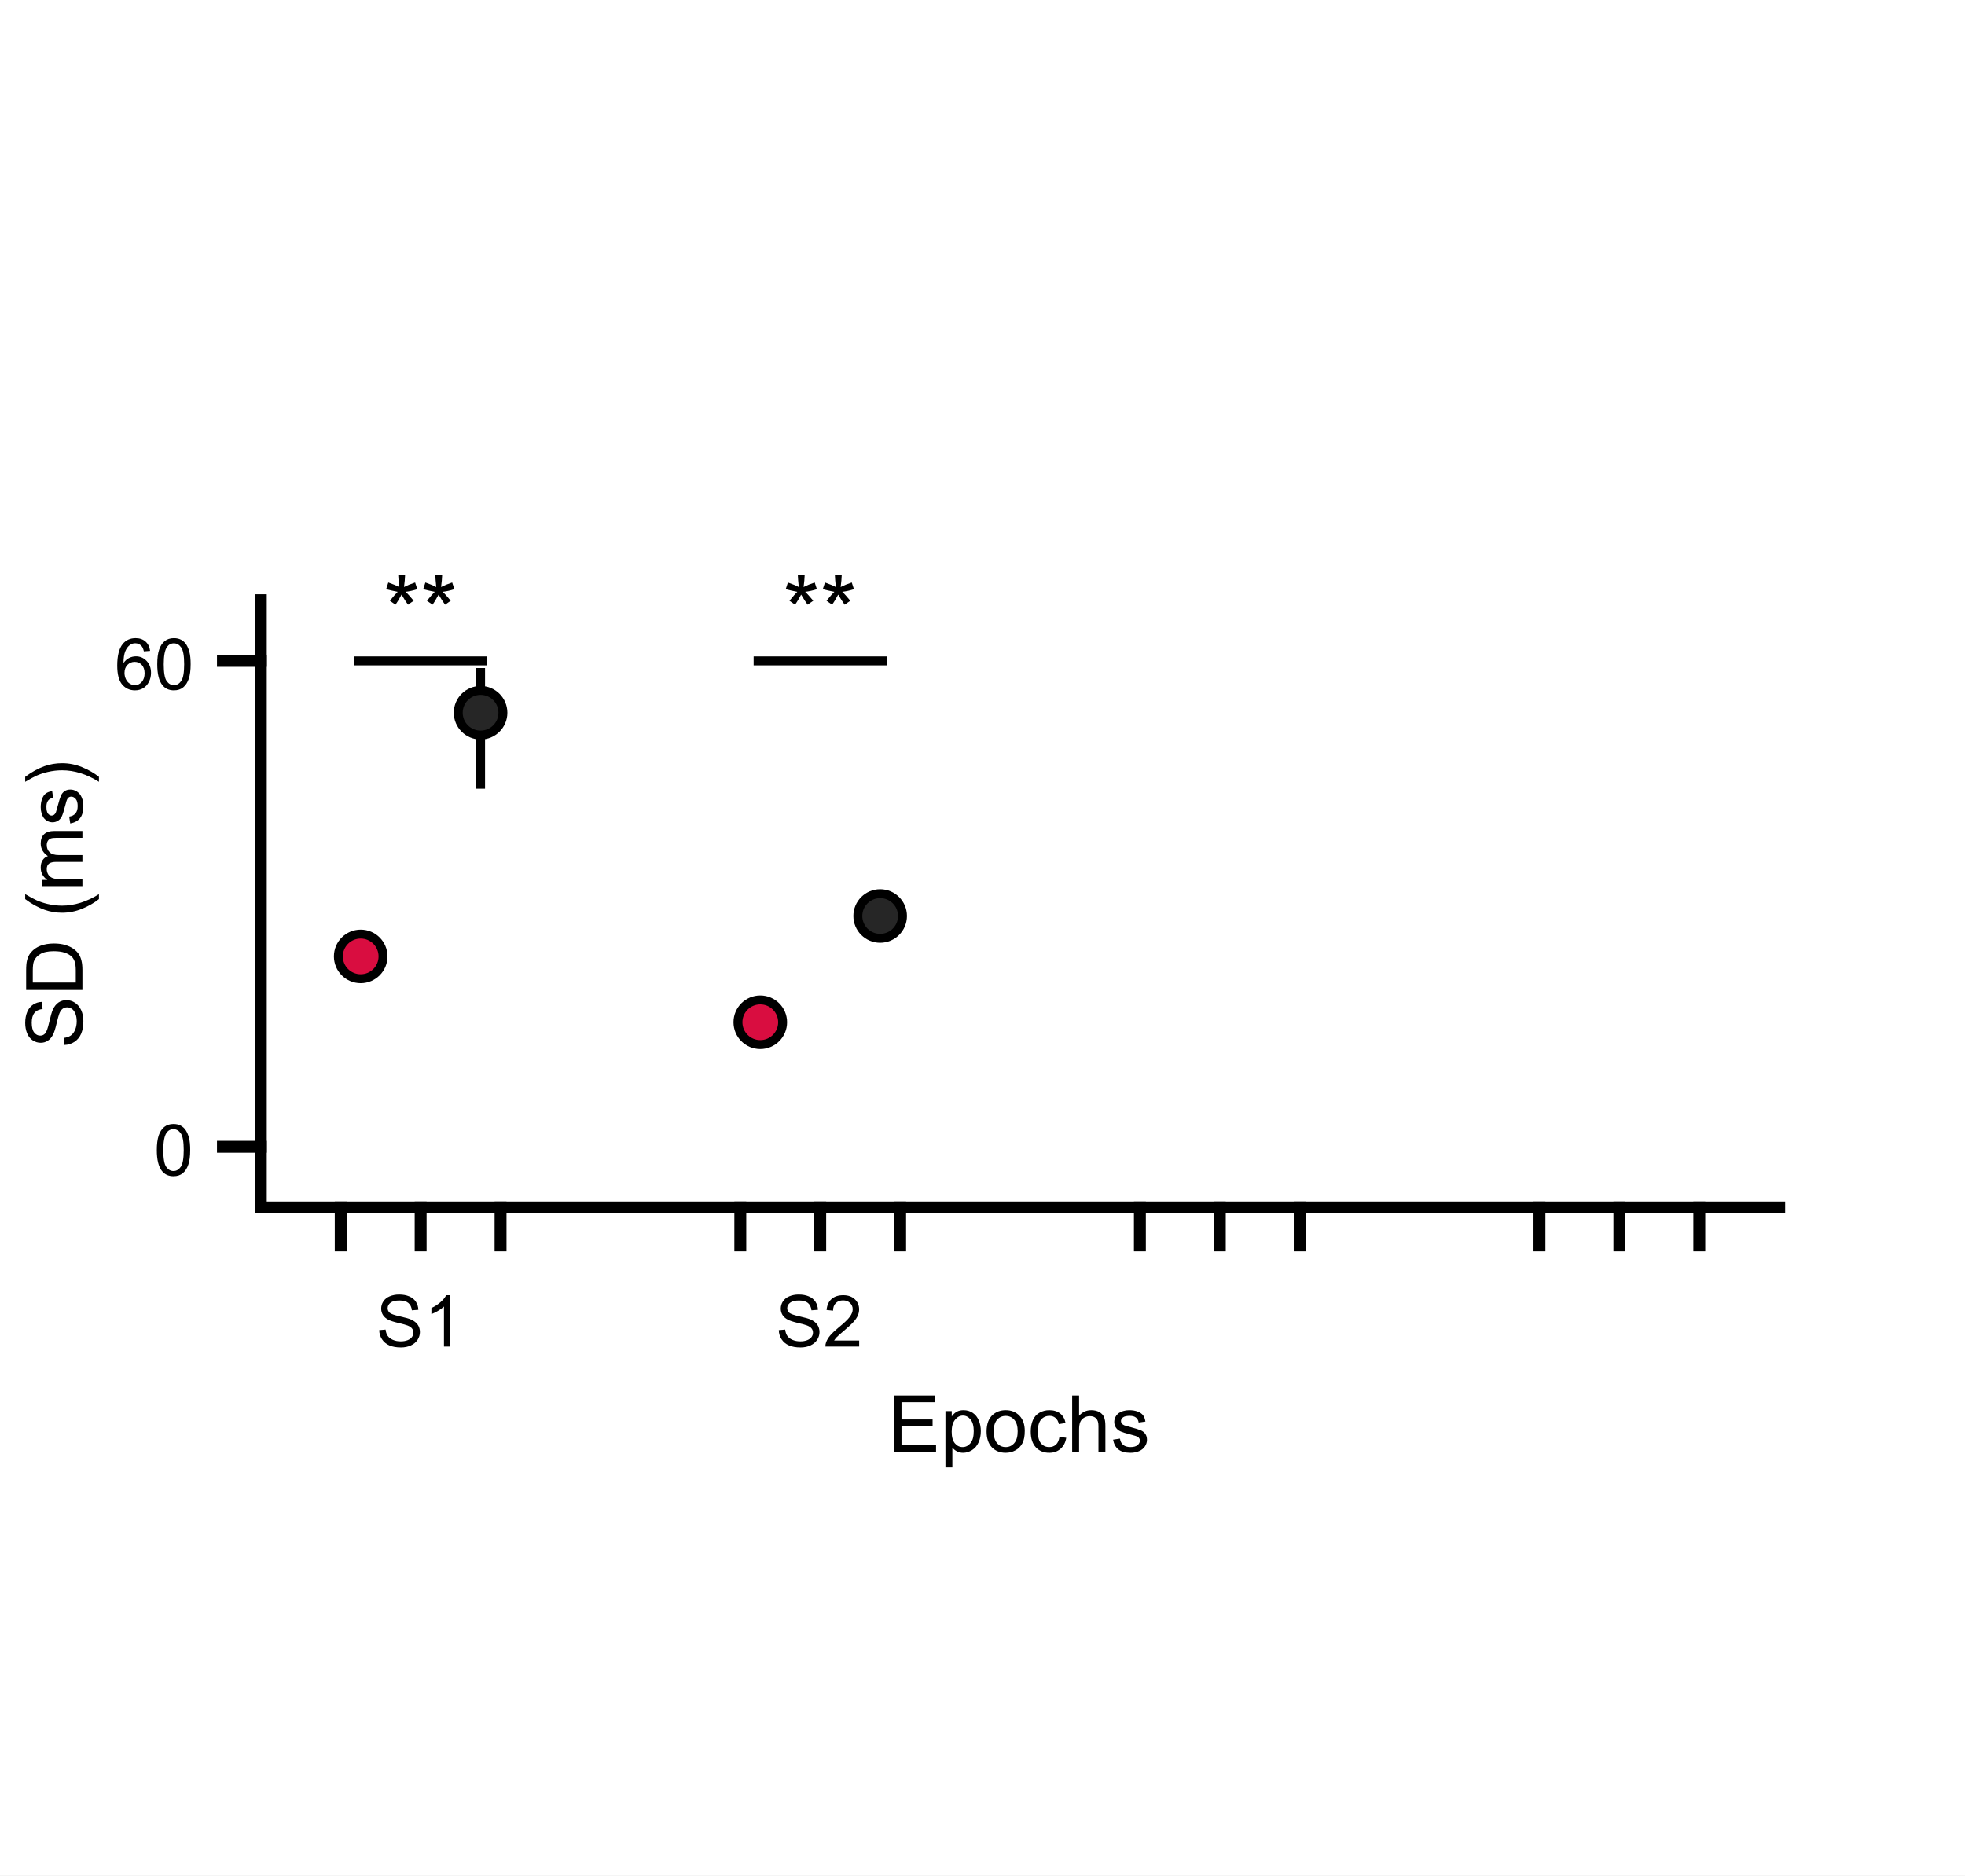
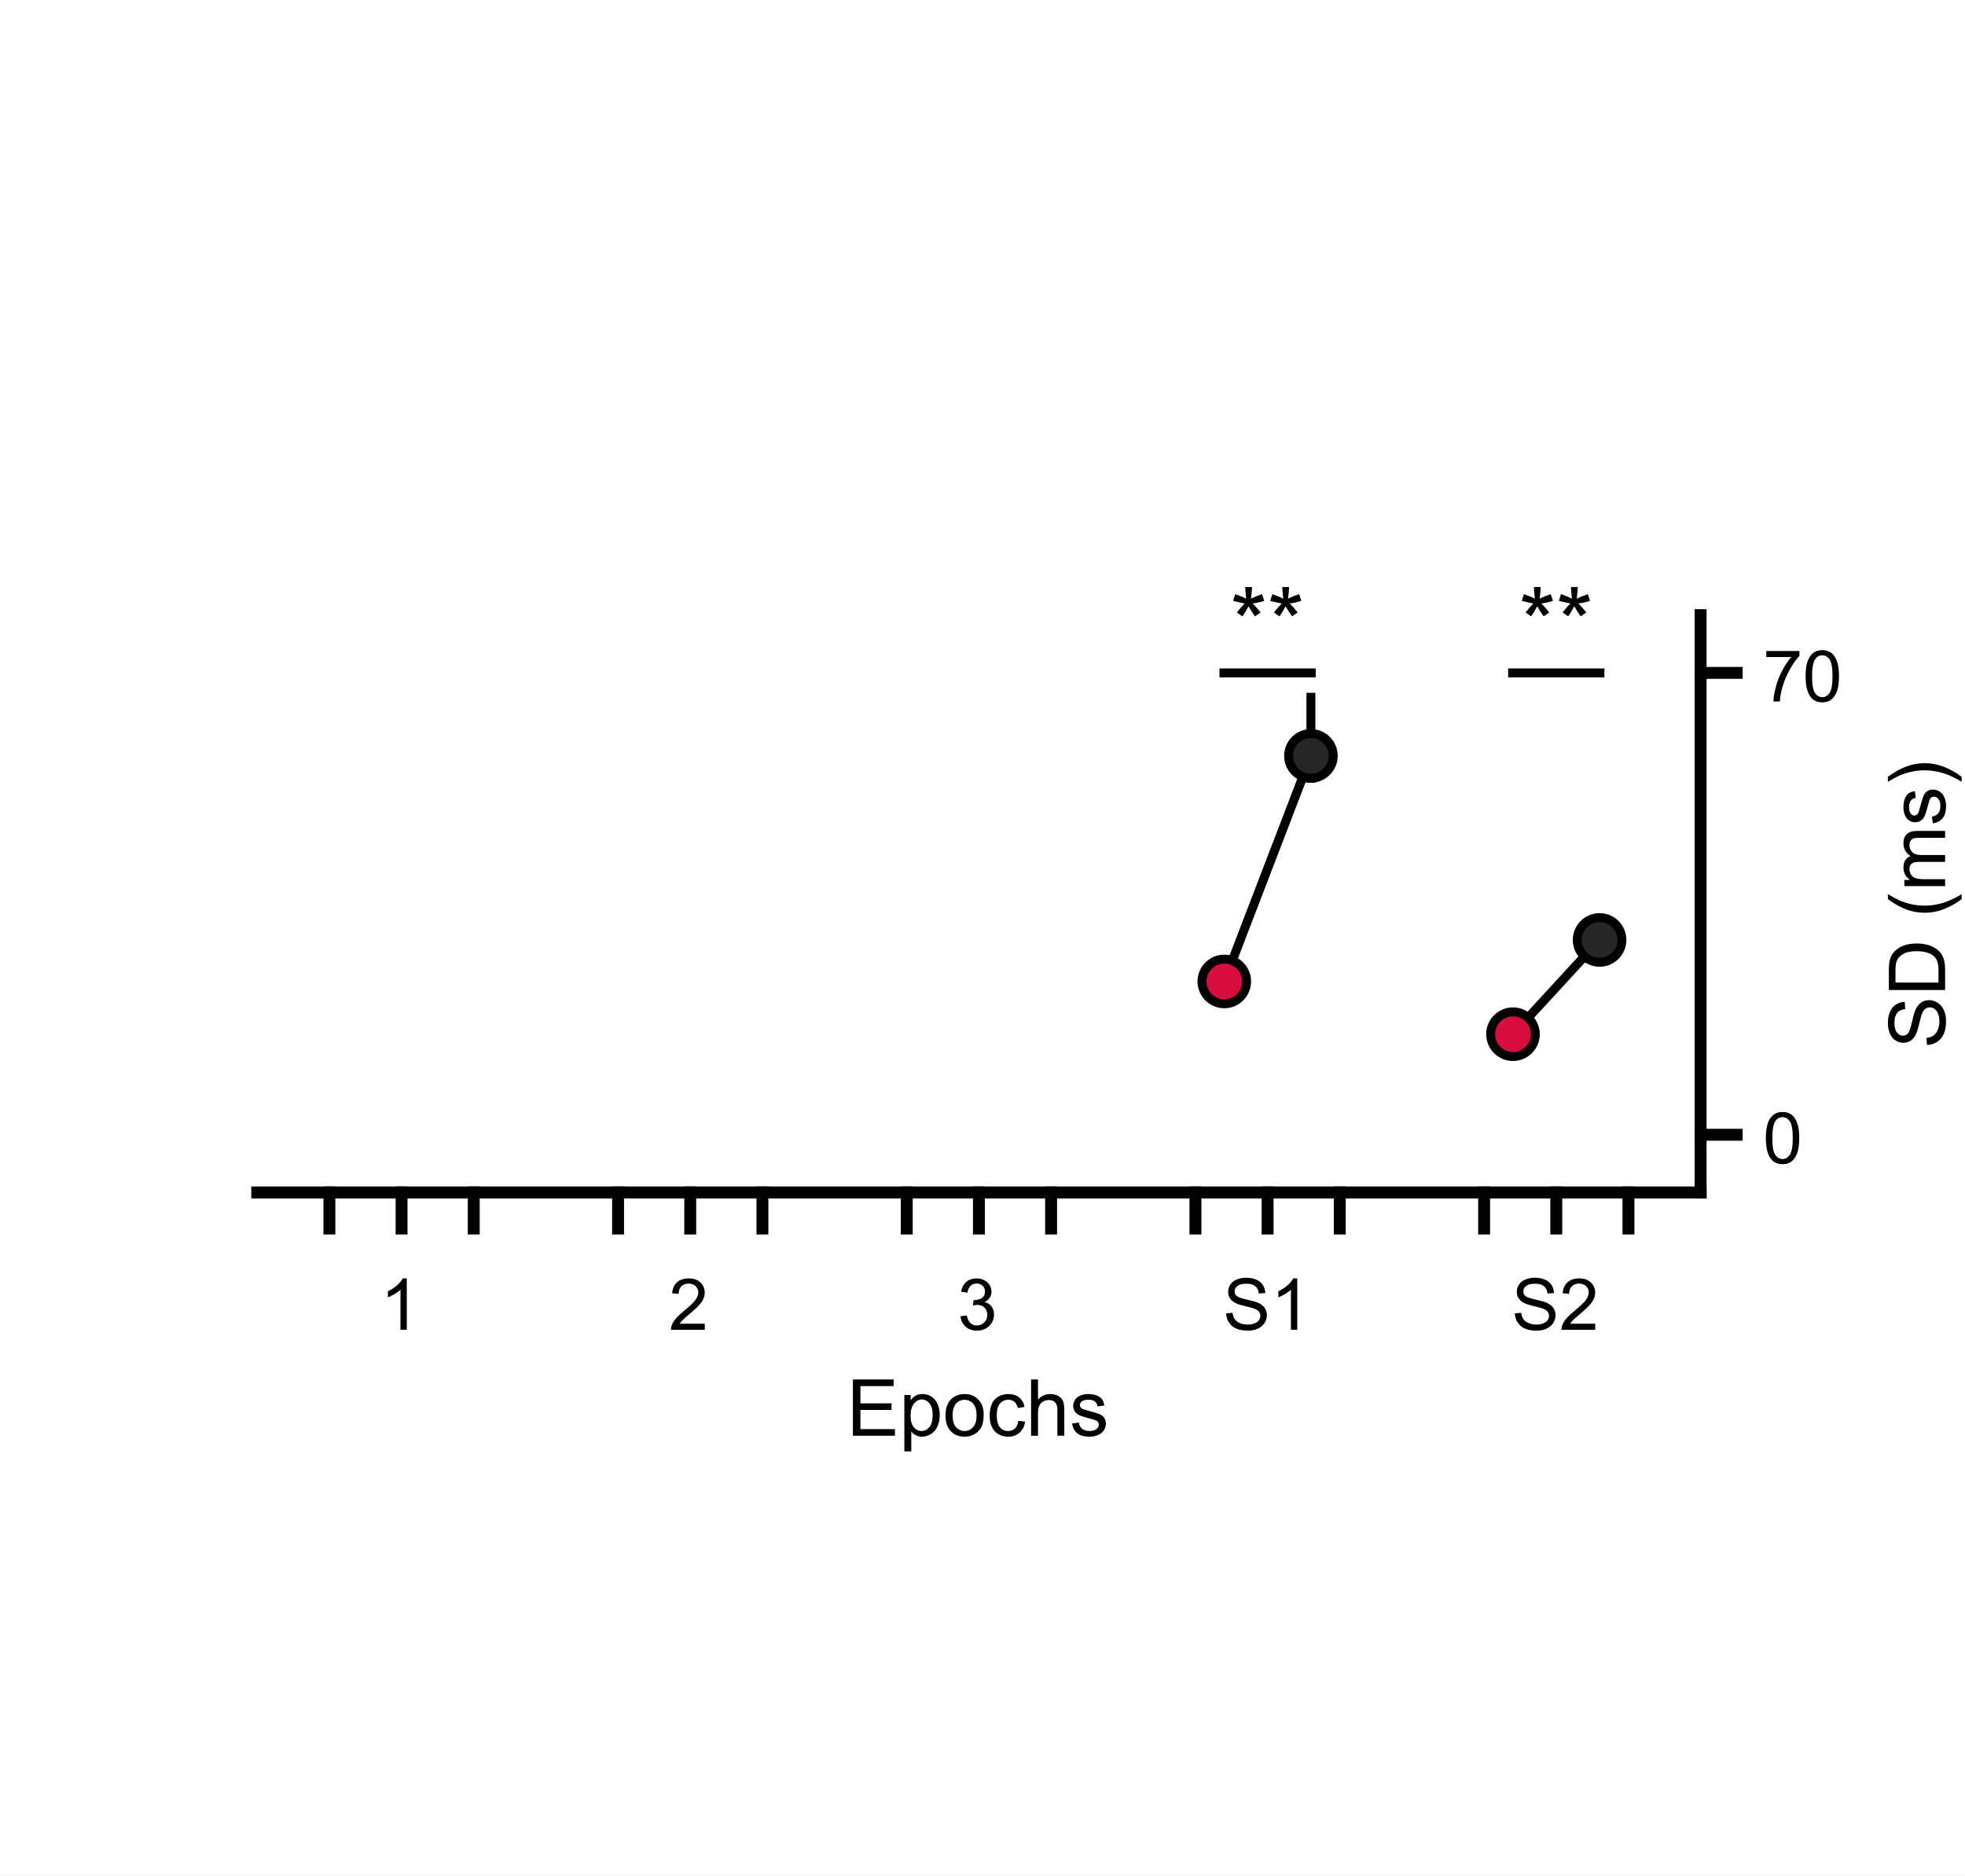
<svg xmlns="http://www.w3.org/2000/svg" style="fill-opacity:1; color-rendering:auto; color-interpolation:auto; text-rendering:auto; stroke:black; stroke-linecap:square; stroke-miterlimit:10; shape-rendering:auto; stroke-opacity:1; fill:black; stroke-dasharray:none; font-weight:normal; stroke-width:1; font-family:'Dialog'; font-style:normal; stroke-linejoin:miter; font-size:12px; stroke-dashoffset:0; image-rendering:auto;" width="550" height="525">
  <defs id="genericDefs" />
  <g>
    <defs id="defs1">
      <clipPath clipPathUnits="userSpaceOnUse" id="clipPath1">
        <path d="M0 0 L550 0 L550 525 L0 525 L0 0 Z" />
      </clipPath>
    </defs>
    <g style="fill:white; stroke:white;">
      <rect x="0" y="0" width="550" style="clip-path:url(#clipPath1); stroke:none;" height="525" />
    </g>
    <g style="fill:white; text-rendering:optimizeSpeed; color-rendering:optimizeSpeed; image-rendering:optimizeSpeed; shape-rendering:crispEdges; stroke:white; color-interpolation:sRGB;">
      <rect x="0" width="550" height="525" y="0" style="stroke:none;" />
    </g>
    <g style="text-rendering:geometricPrecision; stroke-width:3.333; color-interpolation:linearRGB; color-rendering:optimizeQuality; image-rendering:optimizeQuality; stroke-linejoin:round;">
-       <line y2="338" style="fill:none;" x1="73" x2="498" y1="338" />
-       <line y2="348.6" style="fill:none;" x1="95.368" x2="95.368" y1="338" />
-       <line y2="348.6" style="fill:none;" x1="117.737" x2="117.737" y1="338" />
-       <line y2="348.6" style="fill:none;" x1="140.105" x2="140.105" y1="338" />
-       <line y2="348.6" style="fill:none;" x1="207.21" x2="207.21" y1="338" />
-       <line y2="348.6" style="fill:none;" x1="229.579" x2="229.579" y1="338" />
-       <line y2="348.6" style="fill:none;" x1="251.947" x2="251.947" y1="338" />
-       <line y2="348.6" style="fill:none;" x1="319.053" x2="319.053" y1="338" />
-       <line y2="348.6" style="fill:none;" x1="341.421" x2="341.421" y1="338" />
-       <line y2="348.6" style="fill:none;" x1="363.789" x2="363.789" y1="338" />
-       <line y2="348.6" style="fill:none;" x1="430.895" x2="430.895" y1="338" />
-       <line y2="348.6" style="fill:none;" x1="453.263" x2="453.263" y1="338" />
-       <line y2="348.6" style="fill:none;" x1="475.632" x2="475.632" y1="338" />
+       <line y2="333.8" style="fill:none;" x1="72" x2="476" y1="333.8" />
+       <line y2="343.9" style="fill:none;" x1="92.2" x2="92.2" y1="333.8" />
+       <line y2="343.9" style="fill:none;" x1="112.4" x2="112.4" y1="333.8" />
+       <line y2="343.9" style="fill:none;" x1="132.6" x2="132.6" y1="333.8" />
+       <line y2="343.9" style="fill:none;" x1="173" x2="173" y1="333.8" />
+       <line y2="343.9" style="fill:none;" x1="193.2" x2="193.2" y1="333.8" />
+       <line y2="343.9" style="fill:none;" x1="213.4" x2="213.4" y1="333.8" />
+       <line y2="343.9" style="fill:none;" x1="253.8" x2="253.8" y1="333.8" />
+       <line y2="343.9" style="fill:none;" x1="274" x2="274" y1="333.8" />
+       <line y2="343.9" style="fill:none;" x1="294.2" x2="294.2" y1="333.8" />
+       <line y2="343.9" style="fill:none;" x1="334.6" x2="334.6" y1="333.8" />
+       <line y2="343.9" style="fill:none;" x1="354.8" x2="354.8" y1="333.8" />
+       <line y2="343.9" style="fill:none;" x1="375" x2="375" y1="333.8" />
+       <line y2="343.9" style="fill:none;" x1="415.4" x2="415.4" y1="333.8" />
+       <line y2="343.9" style="fill:none;" x1="435.6" x2="435.6" y1="333.8" />
+       <line y2="343.9" style="fill:none;" x1="455.8" x2="455.8" y1="333.8" />
    </g>
-     <g transform="translate(117.7368,355.9333)" style="font-size:20px; text-rendering:geometricPrecision; color-rendering:optimizeQuality; image-rendering:optimizeQuality; font-family:'SansSerif'; color-interpolation:linearRGB;">
+     <g transform="translate(112.4,351.2333)" style="font-size:20px; text-rendering:geometricPrecision; color-rendering:optimizeQuality; image-rendering:optimizeQuality; font-family:'SansSerif'; color-interpolation:linearRGB;">
+       <path style="stroke:none;" d="M1.453 21 L-0.312 21 L-0.312 9.797 Q-0.938 10.406 -1.969 11.008 Q-3 11.609 -3.828 11.922 L-3.828 10.219 Q-2.344 9.531 -1.242 8.539 Q-0.141 7.547 0.312 6.625 L1.453 6.625 L1.453 21 Z" />
+     </g>
+     <g transform="translate(193.2,351.2333)" style="font-size:20px; text-rendering:geometricPrecision; color-rendering:optimizeQuality; image-rendering:optimizeQuality; font-family:'SansSerif'; color-interpolation:linearRGB;">
+       <path style="stroke:none;" d="M4.062 19.312 L4.062 21 L-5.391 21 Q-5.406 20.359 -5.188 19.781 Q-4.828 18.812 -4.031 17.875 Q-3.234 16.938 -1.734 15.703 Q0.609 13.797 1.43 12.68 Q2.25 11.562 2.25 10.562 Q2.25 9.516 1.5 8.797 Q0.75 8.078 -0.453 8.078 Q-1.719 8.078 -2.484 8.844 Q-3.25 9.609 -3.25 10.953 L-5.062 10.766 Q-4.875 8.75 -3.664 7.688 Q-2.453 6.625 -0.406 6.625 Q1.641 6.625 2.844 7.766 Q4.047 8.906 4.047 10.594 Q4.047 11.453 3.695 12.289 Q3.344 13.125 2.531 14.039 Q1.719 14.953 -0.172 16.562 Q-1.766 17.891 -2.211 18.359 Q-2.656 18.828 -2.953 19.312 L4.062 19.312 Z" />
+     </g>
+     <g transform="translate(274,351.2333)" style="font-size:20px; text-rendering:geometricPrecision; color-rendering:optimizeQuality; image-rendering:optimizeQuality; font-family:'SansSerif'; color-interpolation:linearRGB;">
+       <path style="stroke:none;" d="M-5.156 17.219 L-3.406 16.984 Q-3.094 18.484 -2.367 19.141 Q-1.641 19.797 -0.594 19.797 Q0.641 19.797 1.492 18.938 Q2.344 18.078 2.344 16.812 Q2.344 15.594 1.555 14.812 Q0.766 14.031 -0.453 14.031 Q-0.953 14.031 -1.688 14.219 L-1.5 12.672 Q-1.328 12.703 -1.219 12.703 Q-0.094 12.703 0.805 12.117 Q1.703 11.531 1.703 10.312 Q1.703 9.344 1.047 8.703 Q0.391 8.062 -0.641 8.062 Q-1.656 8.062 -2.344 8.711 Q-3.031 9.359 -3.219 10.641 L-4.984 10.328 Q-4.656 8.562 -3.516 7.594 Q-2.375 6.625 -0.672 6.625 Q0.5 6.625 1.484 7.125 Q2.469 7.625 2.992 8.5 Q3.516 9.375 3.516 10.344 Q3.516 11.266 3.016 12.031 Q2.516 12.797 1.547 13.25 Q2.812 13.531 3.516 14.461 Q4.219 15.391 4.219 16.766 Q4.219 18.641 2.852 19.945 Q1.484 21.25 -0.609 21.25 Q-2.5 21.25 -3.742 20.125 Q-4.984 19 -5.156 17.219 Z" />
+     </g>
+     <g transform="translate(354.8,351.2333)" style="font-size:20px; text-rendering:geometricPrecision; color-rendering:optimizeQuality; image-rendering:optimizeQuality; font-family:'SansSerif'; color-interpolation:linearRGB;">
      <path style="stroke:none;" d="M-11.594 16.406 L-9.812 16.25 Q-9.688 17.312 -9.227 18 Q-8.766 18.688 -7.789 19.117 Q-6.812 19.547 -5.578 19.547 Q-4.5 19.547 -3.672 19.227 Q-2.844 18.906 -2.438 18.344 Q-2.031 17.781 -2.031 17.109 Q-2.031 16.438 -2.422 15.938 Q-2.812 15.438 -3.703 15.094 Q-4.281 14.859 -6.258 14.391 Q-8.234 13.922 -9.016 13.5 Q-10.047 12.969 -10.547 12.172 Q-11.047 11.375 -11.047 10.391 Q-11.047 9.297 -10.438 8.359 Q-9.828 7.422 -8.641 6.93 Q-7.453 6.438 -6.016 6.438 Q-4.422 6.438 -3.203 6.953 Q-1.984 7.469 -1.336 8.461 Q-0.688 9.453 -0.641 10.719 L-2.453 10.859 Q-2.594 9.5 -3.438 8.805 Q-4.281 8.109 -5.938 8.109 Q-7.656 8.109 -8.445 8.742 Q-9.234 9.375 -9.234 10.25 Q-9.234 11.031 -8.672 11.531 Q-8.125 12.031 -5.812 12.547 Q-3.5 13.062 -2.641 13.453 Q-1.391 14.031 -0.797 14.914 Q-0.203 15.797 -0.203 16.953 Q-0.203 18.094 -0.859 19.109 Q-1.516 20.125 -2.742 20.688 Q-3.969 21.25 -5.5 21.25 Q-7.438 21.25 -8.75 20.68 Q-10.062 20.109 -10.812 18.969 Q-11.562 17.828 -11.594 16.406 ZM8.293 21 L6.527 21 L6.527 9.797 Q5.902 10.406 4.871 11.008 Q3.84 11.609 3.012 11.922 L3.012 10.219 Q4.496 9.531 5.598 8.539 Q6.699 7.547 7.152 6.625 L8.293 6.625 L8.293 21 Z" />
    </g>
-     <g transform="translate(229.5789,355.9333)" style="font-size:20px; text-rendering:geometricPrecision; color-rendering:optimizeQuality; image-rendering:optimizeQuality; font-family:'SansSerif'; color-interpolation:linearRGB;">
+     <g transform="translate(435.6,351.2333)" style="font-size:20px; text-rendering:geometricPrecision; color-rendering:optimizeQuality; image-rendering:optimizeQuality; font-family:'SansSerif'; color-interpolation:linearRGB;">
      <path style="stroke:none;" d="M-11.594 16.406 L-9.812 16.25 Q-9.688 17.312 -9.227 18 Q-8.766 18.688 -7.789 19.117 Q-6.812 19.547 -5.578 19.547 Q-4.5 19.547 -3.672 19.227 Q-2.844 18.906 -2.438 18.344 Q-2.031 17.781 -2.031 17.109 Q-2.031 16.438 -2.422 15.938 Q-2.812 15.438 -3.703 15.094 Q-4.281 14.859 -6.258 14.391 Q-8.234 13.922 -9.016 13.5 Q-10.047 12.969 -10.547 12.172 Q-11.047 11.375 -11.047 10.391 Q-11.047 9.297 -10.438 8.359 Q-9.828 7.422 -8.641 6.93 Q-7.453 6.438 -6.016 6.438 Q-4.422 6.438 -3.203 6.953 Q-1.984 7.469 -1.336 8.461 Q-0.688 9.453 -0.641 10.719 L-2.453 10.859 Q-2.594 9.5 -3.438 8.805 Q-4.281 8.109 -5.938 8.109 Q-7.656 8.109 -8.445 8.742 Q-9.234 9.375 -9.234 10.25 Q-9.234 11.031 -8.672 11.531 Q-8.125 12.031 -5.812 12.547 Q-3.5 13.062 -2.641 13.453 Q-1.391 14.031 -0.797 14.914 Q-0.203 15.797 -0.203 16.953 Q-0.203 18.094 -0.859 19.109 Q-1.516 20.125 -2.742 20.688 Q-3.969 21.25 -5.5 21.25 Q-7.438 21.25 -8.75 20.68 Q-10.062 20.109 -10.812 18.969 Q-11.562 17.828 -11.594 16.406 ZM10.902 19.312 L10.902 21 L1.449 21 Q1.434 20.359 1.652 19.781 Q2.012 18.812 2.809 17.875 Q3.606 16.938 5.106 15.703 Q7.449 13.797 8.27 12.68 Q9.09 11.562 9.09 10.562 Q9.09 9.516 8.34 8.797 Q7.59 8.078 6.387 8.078 Q5.121 8.078 4.356 8.844 Q3.59 9.609 3.59 10.953 L1.777 10.766 Q1.965 8.75 3.176 7.688 Q4.387 6.625 6.434 6.625 Q8.48 6.625 9.684 7.766 Q10.887 8.906 10.887 10.594 Q10.887 11.453 10.535 12.289 Q10.184 13.125 9.371 14.039 Q8.559 14.953 6.668 16.562 Q5.074 17.891 4.629 18.359 Q4.184 18.828 3.887 19.312 L10.902 19.312 Z" />
    </g>
-     <g transform="translate(285.5002,383.4)" style="font-size:22px; text-rendering:geometricPrecision; color-rendering:optimizeQuality; image-rendering:optimizeQuality; font-family:'SansSerif'; color-interpolation:linearRGB;">
+     <g transform="translate(274.0002,378.9)" style="font-size:22px; text-rendering:geometricPrecision; color-rendering:optimizeQuality; image-rendering:optimizeQuality; font-family:'SansSerif'; color-interpolation:linearRGB;">
      <path style="stroke:none;" d="M-35.266 23 L-35.266 7.25 L-23.875 7.25 L-23.875 9.109 L-33.172 9.109 L-33.172 13.938 L-24.469 13.938 L-24.469 15.781 L-33.172 15.781 L-33.172 21.141 L-23.5 21.141 L-23.5 23 L-35.266 23 ZM-20.873 27.375 L-20.873 11.594 L-19.107 11.594 L-19.107 13.078 Q-18.498 12.203 -17.709 11.766 Q-16.92 11.328 -15.81 11.328 Q-14.342 11.328 -13.225 12.086 Q-12.107 12.844 -11.537 14.211 Q-10.967 15.578 -10.967 17.203 Q-10.967 18.953 -11.6 20.359 Q-12.232 21.766 -13.428 22.516 Q-14.623 23.266 -15.951 23.266 Q-16.904 23.266 -17.678 22.852 Q-18.451 22.438 -18.936 21.812 L-18.936 27.375 L-20.873 27.375 ZM-19.123 17.359 Q-19.123 19.562 -18.232 20.617 Q-17.342 21.672 -16.076 21.672 Q-14.779 21.672 -13.865 20.578 Q-12.951 19.484 -12.951 17.203 Q-12.951 15.016 -13.85 13.93 Q-14.748 12.844 -15.982 12.844 Q-17.217 12.844 -18.17 14 Q-19.123 15.156 -19.123 17.359 ZM-9.356 17.297 Q-9.356 14.125 -7.591 12.594 Q-6.122 11.328 -4.013 11.328 Q-1.653 11.328 -0.161 12.875 Q1.331 14.422 1.331 17.141 Q1.331 19.344 0.667 20.602 Q0.003 21.859 -1.255 22.562 Q-2.513 23.266 -4.013 23.266 Q-6.403 23.266 -7.88 21.727 Q-9.356 20.188 -9.356 17.297 ZM-7.372 17.297 Q-7.372 19.484 -6.419 20.578 Q-5.466 21.672 -4.013 21.672 Q-2.575 21.672 -1.614 20.57 Q-0.653 19.469 -0.653 17.234 Q-0.653 15.109 -1.614 14.023 Q-2.575 12.938 -4.013 12.938 Q-5.466 12.938 -6.419 14.023 Q-7.372 15.109 -7.372 17.297 ZM11.035 18.828 L12.941 19.062 Q12.629 21.031 11.348 22.148 Q10.066 23.266 8.191 23.266 Q5.848 23.266 4.426 21.734 Q3.004 20.203 3.004 17.344 Q3.004 15.484 3.613 14.102 Q4.223 12.719 5.481 12.023 Q6.738 11.328 8.207 11.328 Q10.066 11.328 11.246 12.273 Q12.426 13.219 12.754 14.938 L10.879 15.234 Q10.613 14.078 9.926 13.5 Q9.238 12.922 8.285 12.922 Q6.816 12.922 5.902 13.969 Q4.988 15.016 4.988 17.281 Q4.988 19.578 5.871 20.625 Q6.754 21.672 8.176 21.672 Q9.316 21.672 10.074 20.969 Q10.832 20.266 11.035 18.828 ZM14.598 23 L14.598 7.25 L16.535 7.25 L16.535 12.906 Q17.879 11.328 19.941 11.328 Q21.207 11.328 22.145 11.828 Q23.082 12.328 23.488 13.211 Q23.895 14.094 23.895 15.766 L23.895 23 L21.957 23 L21.957 15.766 Q21.957 14.312 21.324 13.656 Q20.691 13 19.551 13 Q18.691 13 17.934 13.445 Q17.176 13.891 16.855 14.656 Q16.535 15.422 16.535 16.766 L16.535 23 L14.598 23 ZM26.052 19.594 L27.974 19.297 Q28.13 20.438 28.864 21.055 Q29.599 21.672 30.927 21.672 Q32.255 21.672 32.903 21.125 Q33.552 20.578 33.552 19.859 Q33.552 19.203 32.974 18.828 Q32.583 18.562 31.005 18.172 Q28.864 17.625 28.044 17.234 Q27.224 16.844 26.802 16.148 Q26.38 15.453 26.38 14.625 Q26.38 13.859 26.731 13.211 Q27.083 12.562 27.677 12.125 Q28.13 11.797 28.911 11.562 Q29.692 11.328 30.583 11.328 Q31.927 11.328 32.942 11.719 Q33.958 12.109 34.442 12.766 Q34.927 13.422 35.099 14.531 L33.208 14.797 Q33.083 13.906 32.466 13.414 Q31.849 12.922 30.724 12.922 Q29.38 12.922 28.817 13.359 Q28.255 13.797 28.255 14.391 Q28.255 14.766 28.489 15.078 Q28.724 15.391 29.224 15.594 Q29.52 15.688 30.927 16.078 Q32.989 16.625 33.802 16.977 Q34.614 17.328 35.075 17.992 Q35.536 18.656 35.536 19.641 Q35.536 20.609 34.974 21.469 Q34.411 22.328 33.341 22.797 Q32.27 23.266 30.927 23.266 Q28.708 23.266 27.544 22.336 Q26.38 21.406 26.052 19.594 Z" />
    </g>
    <g style="text-rendering:geometricPrecision; stroke-width:3.333; color-interpolation:linearRGB; color-rendering:optimizeQuality; image-rendering:optimizeQuality; stroke-linejoin:round;">
-       <line y2="168" style="fill:none;" x1="73" x2="73" y1="338" />
-       <line y2="321" style="fill:none;" x1="73" x2="62.4" y1="321" />
-       <line y2="185" style="fill:none;" x1="73" x2="62.4" y1="185" />
+       <line y2="172.2" style="fill:none;" x1="476" x2="476" y1="333.8" />
+       <line y2="317.64" style="fill:none;" x1="476" x2="486.1" y1="317.64" />
+       <line y2="188.36" style="fill:none;" x1="476" x2="486.1" y1="188.36" />
    </g>
-     <g transform="translate(55.0667,321)" style="font-size:20px; text-rendering:geometricPrecision; color-rendering:optimizeQuality; image-rendering:optimizeQuality; font-family:'SansSerif'; color-interpolation:linearRGB;">
-       <path style="stroke:none;" d="M-11.172 0.938 Q-11.172 -1.594 -10.648 -3.148 Q-10.125 -4.703 -9.094 -5.539 Q-8.062 -6.375 -6.5 -6.375 Q-5.344 -6.375 -4.477 -5.914 Q-3.609 -5.453 -3.047 -4.578 Q-2.484 -3.703 -2.156 -2.445 Q-1.828 -1.188 -1.828 0.938 Q-1.828 3.453 -2.352 5 Q-2.875 6.547 -3.898 7.398 Q-4.922 8.25 -6.5 8.25 Q-8.578 8.25 -9.75 6.766 Q-11.172 4.969 -11.172 0.938 ZM-9.359 0.938 Q-9.359 4.469 -8.539 5.633 Q-7.719 6.797 -6.5 6.797 Q-5.297 6.797 -4.469 5.625 Q-3.641 4.453 -3.641 0.938 Q-3.641 -2.594 -4.469 -3.758 Q-5.297 -4.922 -6.516 -4.922 Q-7.734 -4.922 -8.453 -3.891 Q-9.359 -2.594 -9.359 0.938 Z" />
+     <g transform="translate(493.4333,317.64)" style="font-size:20px; text-rendering:geometricPrecision; color-rendering:optimizeQuality; image-rendering:optimizeQuality; font-family:'SansSerif'; color-interpolation:linearRGB;">
+       <path style="stroke:none;" d="M0.828 0.938 Q0.828 -1.594 1.352 -3.148 Q1.875 -4.703 2.906 -5.539 Q3.938 -6.375 5.5 -6.375 Q6.656 -6.375 7.523 -5.914 Q8.391 -5.453 8.953 -4.578 Q9.516 -3.703 9.844 -2.445 Q10.172 -1.188 10.172 0.938 Q10.172 3.453 9.648 5 Q9.125 6.547 8.102 7.398 Q7.078 8.25 5.5 8.25 Q3.422 8.25 2.25 6.766 Q0.828 4.969 0.828 0.938 ZM2.641 0.938 Q2.641 4.469 3.461 5.633 Q4.281 6.797 5.5 6.797 Q6.703 6.797 7.531 5.625 Q8.359 4.453 8.359 0.938 Q8.359 -2.594 7.531 -3.758 Q6.703 -4.922 5.484 -4.922 Q4.266 -4.922 3.547 -3.891 Q2.641 -2.594 2.641 0.938 Z" />
    </g>
-     <g transform="translate(55.0667,185)" style="font-size:20px; text-rendering:geometricPrecision; color-rendering:optimizeQuality; image-rendering:optimizeQuality; font-family:'SansSerif'; color-interpolation:linearRGB;">
-       <path style="stroke:none;" d="M-13.047 -2.812 L-14.797 -2.672 Q-15.031 -3.703 -15.453 -4.172 Q-16.172 -4.938 -17.219 -4.938 Q-18.062 -4.938 -18.688 -4.469 Q-19.516 -3.859 -20 -2.695 Q-20.484 -1.531 -20.5 0.609 Q-19.859 -0.344 -18.945 -0.812 Q-18.031 -1.281 -17.016 -1.281 Q-15.266 -1.281 -14.031 0.008 Q-12.797 1.297 -12.797 3.344 Q-12.797 4.703 -13.375 5.859 Q-13.953 7.016 -14.969 7.633 Q-15.984 8.25 -17.281 8.25 Q-19.469 8.25 -20.859 6.633 Q-22.25 5.016 -22.25 1.297 Q-22.25 -2.844 -20.719 -4.734 Q-19.375 -6.375 -17.109 -6.375 Q-15.422 -6.375 -14.344 -5.43 Q-13.266 -4.484 -13.047 -2.812 ZM-20.219 3.359 Q-20.219 4.266 -19.836 5.094 Q-19.453 5.922 -18.758 6.359 Q-18.062 6.797 -17.312 6.797 Q-16.188 6.797 -15.391 5.898 Q-14.594 5 -14.594 3.453 Q-14.594 1.969 -15.383 1.117 Q-16.172 0.266 -17.375 0.266 Q-18.562 0.266 -19.391 1.117 Q-20.219 1.969 -20.219 3.359 ZM-11.049 0.938 Q-11.049 -1.594 -10.525 -3.148 Q-10.002 -4.703 -8.971 -5.539 Q-7.939 -6.375 -6.377 -6.375 Q-5.221 -6.375 -4.354 -5.914 Q-3.486 -5.453 -2.924 -4.578 Q-2.361 -3.703 -2.033 -2.445 Q-1.705 -1.188 -1.705 0.938 Q-1.705 3.453 -2.228 5 Q-2.752 6.547 -3.775 7.398 Q-4.799 8.25 -6.377 8.25 Q-8.455 8.25 -9.627 6.766 Q-11.049 4.969 -11.049 0.938 ZM-9.236 0.938 Q-9.236 4.469 -8.416 5.633 Q-7.596 6.797 -6.377 6.797 Q-5.174 6.797 -4.346 5.625 Q-3.518 4.453 -3.518 0.938 Q-3.518 -2.594 -4.346 -3.758 Q-5.174 -4.922 -6.393 -4.922 Q-7.611 -4.922 -8.33 -3.891 Q-9.236 -2.594 -9.236 0.938 Z" />
+     <g transform="translate(493.4333,188.36)" style="font-size:20px; text-rendering:geometricPrecision; color-rendering:optimizeQuality; image-rendering:optimizeQuality; font-family:'SansSerif'; color-interpolation:linearRGB;">
+       <path style="stroke:none;" d="M0.953 -4.438 L0.953 -6.125 L10.219 -6.125 L10.219 -4.766 Q8.844 -3.312 7.5 -0.898 Q6.156 1.516 5.438 4.062 Q4.906 5.859 4.75 8 L2.953 8 Q2.984 6.312 3.617 3.922 Q4.25 1.531 5.438 -0.695 Q6.625 -2.922 7.953 -4.438 L0.953 -4.438 ZM11.951 0.938 Q11.951 -1.594 12.475 -3.148 Q12.998 -4.703 14.029 -5.539 Q15.06 -6.375 16.623 -6.375 Q17.779 -6.375 18.646 -5.914 Q19.514 -5.453 20.076 -4.578 Q20.639 -3.703 20.967 -2.445 Q21.295 -1.188 21.295 0.938 Q21.295 3.453 20.771 5 Q20.248 6.547 19.225 7.398 Q18.201 8.25 16.623 8.25 Q14.545 8.25 13.373 6.766 Q11.951 4.969 11.951 0.938 ZM13.764 0.938 Q13.764 4.469 14.584 5.633 Q15.404 6.797 16.623 6.797 Q17.826 6.797 18.654 5.625 Q19.482 4.453 19.482 0.938 Q19.482 -2.594 18.654 -3.758 Q17.826 -4.922 16.607 -4.922 Q15.389 -4.922 14.67 -3.891 Q13.764 -2.594 13.764 0.938 Z" />
    </g>
-     <g transform="translate(28.0667,252.9999) rotate(-90)" style="font-size:22px; text-rendering:geometricPrecision; color-rendering:optimizeQuality; image-rendering:optimizeQuality; font-family:'SansSerif'; color-interpolation:linearRGB;">
-       <path style="stroke:none;" d="M-39.516 -10.062 L-37.547 -10.234 Q-37.406 -9.047 -36.898 -8.289 Q-36.391 -7.531 -35.312 -7.062 Q-34.234 -6.594 -32.891 -6.594 Q-31.703 -6.594 -30.789 -6.953 Q-29.875 -7.312 -29.43 -7.93 Q-28.984 -8.547 -28.984 -9.281 Q-28.984 -10.016 -29.414 -10.57 Q-29.844 -11.125 -30.828 -11.5 Q-31.469 -11.75 -33.641 -12.266 Q-35.812 -12.781 -36.672 -13.25 Q-37.797 -13.844 -38.352 -14.719 Q-38.906 -15.594 -38.906 -16.672 Q-38.906 -17.875 -38.234 -18.906 Q-37.562 -19.938 -36.258 -20.477 Q-34.953 -21.016 -33.359 -21.016 Q-31.609 -21.016 -30.273 -20.453 Q-28.938 -19.891 -28.219 -18.797 Q-27.5 -17.703 -27.453 -16.312 L-29.453 -16.156 Q-29.609 -17.656 -30.539 -18.422 Q-31.469 -19.188 -33.281 -19.188 Q-35.172 -19.188 -36.039 -18.492 Q-36.906 -17.797 -36.906 -16.812 Q-36.906 -15.969 -36.281 -15.422 Q-35.688 -14.875 -33.148 -14.297 Q-30.609 -13.719 -29.656 -13.297 Q-28.281 -12.656 -27.625 -11.688 Q-26.969 -10.719 -26.969 -9.453 Q-26.969 -8.188 -27.695 -7.078 Q-28.422 -5.969 -29.766 -5.352 Q-31.109 -4.734 -32.797 -4.734 Q-34.938 -4.734 -36.383 -5.359 Q-37.828 -5.984 -38.648 -7.234 Q-39.469 -8.484 -39.516 -10.062 ZM-24.123 -5 L-24.123 -20.75 L-18.701 -20.75 Q-16.873 -20.75 -15.904 -20.516 Q-14.545 -20.219 -13.592 -19.391 Q-12.342 -18.344 -11.725 -16.703 Q-11.107 -15.062 -11.107 -12.953 Q-11.107 -11.172 -11.529 -9.781 Q-11.951 -8.391 -12.607 -7.484 Q-13.264 -6.578 -14.037 -6.055 Q-14.81 -5.531 -15.912 -5.266 Q-17.014 -5 -18.451 -5 L-24.123 -5 ZM-22.045 -6.859 L-18.686 -6.859 Q-17.123 -6.859 -16.24 -7.148 Q-15.357 -7.438 -14.826 -7.969 Q-14.092 -8.703 -13.678 -9.953 Q-13.264 -11.203 -13.264 -13 Q-13.264 -15.469 -14.068 -16.789 Q-14.873 -18.109 -16.045 -18.562 Q-16.873 -18.891 -18.732 -18.891 L-22.045 -18.891 L-22.045 -6.859 ZM1.315 -0.375 Q-0.279 -2.391 -1.389 -5.094 Q-2.498 -7.797 -2.498 -10.703 Q-2.498 -13.266 -1.67 -15.609 Q-0.701 -18.328 1.315 -21.016 L2.705 -21.016 Q1.408 -18.781 0.986 -17.828 Q0.33 -16.344 -0.045 -14.734 Q-0.514 -12.719 -0.514 -10.688 Q-0.514 -5.531 2.705 -0.375 L1.315 -0.375 ZM4.953 -5 L4.953 -16.406 L6.688 -16.406 L6.688 -14.812 Q7.219 -15.641 8.109 -16.156 Q9 -16.672 10.141 -16.672 Q11.406 -16.672 12.219 -16.141 Q13.031 -15.609 13.359 -14.672 Q14.719 -16.672 16.891 -16.672 Q18.578 -16.672 19.492 -15.727 Q20.406 -14.781 20.406 -12.828 L20.406 -5 L18.484 -5 L18.484 -12.188 Q18.484 -13.344 18.297 -13.859 Q18.109 -14.375 17.617 -14.68 Q17.125 -14.984 16.453 -14.984 Q15.25 -14.984 14.453 -14.188 Q13.656 -13.391 13.656 -11.625 L13.656 -5 L11.734 -5 L11.734 -12.406 Q11.734 -13.703 11.258 -14.344 Q10.781 -14.984 9.703 -14.984 Q8.891 -14.984 8.195 -14.555 Q7.5 -14.125 7.195 -13.305 Q6.891 -12.484 6.891 -10.922 L6.891 -5 L4.953 -5 ZM22.498 -8.406 L24.42 -8.703 Q24.576 -7.562 25.311 -6.945 Q26.045 -6.328 27.373 -6.328 Q28.701 -6.328 29.35 -6.875 Q29.998 -7.422 29.998 -8.141 Q29.998 -8.797 29.42 -9.172 Q29.029 -9.438 27.451 -9.828 Q25.311 -10.375 24.49 -10.766 Q23.67 -11.156 23.248 -11.852 Q22.826 -12.547 22.826 -13.375 Q22.826 -14.141 23.178 -14.789 Q23.529 -15.438 24.123 -15.875 Q24.576 -16.203 25.357 -16.438 Q26.139 -16.672 27.029 -16.672 Q28.373 -16.672 29.389 -16.281 Q30.404 -15.891 30.889 -15.234 Q31.373 -14.578 31.545 -13.469 L29.654 -13.203 Q29.529 -14.094 28.912 -14.586 Q28.295 -15.078 27.17 -15.078 Q25.826 -15.078 25.264 -14.641 Q24.701 -14.203 24.701 -13.609 Q24.701 -13.234 24.936 -12.922 Q25.17 -12.609 25.67 -12.406 Q25.967 -12.312 27.373 -11.922 Q29.436 -11.375 30.248 -11.023 Q31.061 -10.672 31.521 -10.008 Q31.982 -9.344 31.982 -8.359 Q31.982 -7.391 31.42 -6.531 Q30.857 -5.672 29.787 -5.203 Q28.717 -4.734 27.373 -4.734 Q25.154 -4.734 23.99 -5.664 Q22.826 -6.594 22.498 -8.406 ZM35.545 -0.375 L34.154 -0.375 Q37.373 -5.531 37.373 -10.688 Q37.373 -12.719 36.904 -14.703 Q36.545 -16.312 35.889 -17.797 Q35.467 -18.766 34.154 -21.016 L35.545 -21.016 Q37.56 -18.328 38.529 -15.609 Q39.357 -13.266 39.357 -10.703 Q39.357 -7.797 38.248 -5.094 Q37.139 -2.391 35.545 -0.375 Z" />
+     <g transform="translate(521.4333,252.9999) rotate(-90)" style="font-size:22px; text-rendering:geometricPrecision; color-rendering:optimizeQuality; image-rendering:optimizeQuality; font-family:'SansSerif'; color-interpolation:linearRGB;">
+       <path style="stroke:none;" d="M-39.516 17.938 L-37.547 17.766 Q-37.406 18.953 -36.898 19.711 Q-36.391 20.469 -35.312 20.938 Q-34.234 21.406 -32.891 21.406 Q-31.703 21.406 -30.789 21.047 Q-29.875 20.688 -29.43 20.07 Q-28.984 19.453 -28.984 18.719 Q-28.984 17.984 -29.414 17.43 Q-29.844 16.875 -30.828 16.5 Q-31.469 16.25 -33.641 15.734 Q-35.812 15.219 -36.672 14.75 Q-37.797 14.156 -38.352 13.281 Q-38.906 12.406 -38.906 11.328 Q-38.906 10.125 -38.234 9.094 Q-37.562 8.062 -36.258 7.523 Q-34.953 6.984 -33.359 6.984 Q-31.609 6.984 -30.273 7.547 Q-28.938 8.109 -28.219 9.203 Q-27.5 10.297 -27.453 11.688 L-29.453 11.844 Q-29.609 10.344 -30.539 9.578 Q-31.469 8.812 -33.281 8.812 Q-35.172 8.812 -36.039 9.508 Q-36.906 10.203 -36.906 11.188 Q-36.906 12.031 -36.281 12.578 Q-35.688 13.125 -33.148 13.703 Q-30.609 14.281 -29.656 14.703 Q-28.281 15.344 -27.625 16.312 Q-26.969 17.281 -26.969 18.547 Q-26.969 19.812 -27.695 20.922 Q-28.422 22.031 -29.766 22.648 Q-31.109 23.266 -32.797 23.266 Q-34.938 23.266 -36.383 22.641 Q-37.828 22.016 -38.648 20.766 Q-39.469 19.516 -39.516 17.938 ZM-24.123 23 L-24.123 7.25 L-18.701 7.25 Q-16.873 7.25 -15.904 7.484 Q-14.545 7.781 -13.592 8.609 Q-12.342 9.656 -11.725 11.297 Q-11.107 12.938 -11.107 15.047 Q-11.107 16.828 -11.529 18.219 Q-11.951 19.609 -12.607 20.516 Q-13.264 21.422 -14.037 21.945 Q-14.81 22.469 -15.912 22.734 Q-17.014 23 -18.451 23 L-24.123 23 ZM-22.045 21.141 L-18.686 21.141 Q-17.123 21.141 -16.24 20.852 Q-15.357 20.562 -14.826 20.031 Q-14.092 19.297 -13.678 18.047 Q-13.264 16.797 -13.264 15 Q-13.264 12.531 -14.068 11.211 Q-14.873 9.891 -16.045 9.438 Q-16.873 9.109 -18.732 9.109 L-22.045 9.109 L-22.045 21.141 ZM1.315 27.625 Q-0.279 25.609 -1.389 22.906 Q-2.498 20.203 -2.498 17.297 Q-2.498 14.734 -1.67 12.391 Q-0.701 9.672 1.315 6.984 L2.705 6.984 Q1.408 9.219 0.986 10.172 Q0.33 11.656 -0.045 13.266 Q-0.514 15.281 -0.514 17.312 Q-0.514 22.469 2.705 27.625 L1.315 27.625 ZM4.953 23 L4.953 11.594 L6.688 11.594 L6.688 13.188 Q7.219 12.359 8.109 11.844 Q9 11.328 10.141 11.328 Q11.406 11.328 12.219 11.859 Q13.031 12.391 13.359 13.328 Q14.719 11.328 16.891 11.328 Q18.578 11.328 19.492 12.273 Q20.406 13.219 20.406 15.172 L20.406 23 L18.484 23 L18.484 15.812 Q18.484 14.656 18.297 14.141 Q18.109 13.625 17.617 13.32 Q17.125 13.016 16.453 13.016 Q15.25 13.016 14.453 13.812 Q13.656 14.609 13.656 16.375 L13.656 23 L11.734 23 L11.734 15.594 Q11.734 14.297 11.258 13.656 Q10.781 13.016 9.703 13.016 Q8.891 13.016 8.195 13.445 Q7.5 13.875 7.195 14.695 Q6.891 15.516 6.891 17.078 L6.891 23 L4.953 23 ZM22.498 19.594 L24.42 19.297 Q24.576 20.438 25.311 21.055 Q26.045 21.672 27.373 21.672 Q28.701 21.672 29.35 21.125 Q29.998 20.578 29.998 19.859 Q29.998 19.203 29.42 18.828 Q29.029 18.562 27.451 18.172 Q25.311 17.625 24.49 17.234 Q23.67 16.844 23.248 16.148 Q22.826 15.453 22.826 14.625 Q22.826 13.859 23.178 13.211 Q23.529 12.562 24.123 12.125 Q24.576 11.797 25.357 11.562 Q26.139 11.328 27.029 11.328 Q28.373 11.328 29.389 11.719 Q30.404 12.109 30.889 12.766 Q31.373 13.422 31.545 14.531 L29.654 14.797 Q29.529 13.906 28.912 13.414 Q28.295 12.922 27.17 12.922 Q25.826 12.922 25.264 13.359 Q24.701 13.797 24.701 14.391 Q24.701 14.766 24.936 15.078 Q25.17 15.391 25.67 15.594 Q25.967 15.688 27.373 16.078 Q29.436 16.625 30.248 16.977 Q31.061 17.328 31.521 17.992 Q31.982 18.656 31.982 19.641 Q31.982 20.609 31.42 21.469 Q30.857 22.328 29.787 22.797 Q28.717 23.266 27.373 23.266 Q25.154 23.266 23.99 22.336 Q22.826 21.406 22.498 19.594 ZM35.545 27.625 L34.154 27.625 Q37.373 22.469 37.373 17.312 Q37.373 15.281 36.904 13.297 Q36.545 11.688 35.889 10.203 Q35.467 9.234 34.154 6.984 L35.545 6.984 Q37.56 9.672 38.529 12.391 Q39.357 14.734 39.357 17.297 Q39.357 20.203 38.248 22.906 Q37.139 25.609 35.545 27.625 Z" />
    </g>
    <g style="stroke-linecap:butt; text-rendering:geometricPrecision; color-rendering:optimizeQuality; image-rendering:optimizeQuality; stroke-linejoin:round; color-interpolation:linearRGB; stroke-width:2.5;">
-       <line y2="268.842" style="fill:none;" x1="100.96" x2="100.96" y1="267.724" />
-       <line y2="267.038" style="fill:none;" x1="100.96" x2="100.96" y1="267.724" />
+       <line y2="263.112" style="fill:none;" x1="423.48" x2="447.72" y1="289.496" />
+       <line y2="211.586" style="fill:none;" x1="342.68" x2="366.92" y1="274.734" />
+       <line y2="275.088" style="fill:none;" x1="342.68" x2="342.68" y1="274.734" />
+       <line y2="273.659" style="fill:none;" x1="342.68" x2="342.68" y1="274.734" />
    </g>
-     <g transform="translate(100.9605,267.724)" style="fill:rgb(217,13,64); text-rendering:geometricPrecision; color-rendering:optimizeQuality; image-rendering:optimizeQuality; color-interpolation:linearRGB; stroke:rgb(217,13,64);">
+     <g transform="translate(342.68,274.7336)" style="fill:rgb(217,13,64); text-rendering:geometricPrecision; color-rendering:optimizeQuality; image-rendering:optimizeQuality; color-interpolation:linearRGB; stroke:rgb(217,13,64);">
      <circle r="6.25" style="stroke:none;" cx="0" cy="0" />
    </g>
-     <g transform="translate(100.9605,267.724)" style="stroke-linecap:butt; text-rendering:geometricPrecision; color-rendering:optimizeQuality; image-rendering:optimizeQuality; stroke-linejoin:round; color-interpolation:linearRGB; stroke-width:2.5;">
+     <g transform="translate(342.68,274.7336)" style="stroke-linecap:butt; text-rendering:geometricPrecision; color-rendering:optimizeQuality; image-rendering:optimizeQuality; stroke-linejoin:round; color-interpolation:linearRGB; stroke-width:2.5;">
      <path style="stroke:none;" d="M0 -5 C2.761 -5 5 -2.761 5 0 L5 0 C5 2.761 2.761 5 -0 5 C-2.761 5 -5 2.761 -5 -0 C-5 -2.761 -2.761 -5 0 -5 ZM0 -7.5 C-4.142 -7.5 -7.5 -4.142 -7.5 -0 C-7.5 4.142 -4.142 7.5 -0 7.5 C4.142 7.5 7.5 4.142 7.5 0 L7.5 0 C7.5 -4.142 4.142 -7.5 0 -7.5 Z" />
-       <line transform="translate(-100.9605,-267.724)" x1="134.513" x2="134.513" y1="199.515" style="fill:none;" y2="220.795" />
-       <line transform="translate(-100.9605,-267.724)" x1="134.513" x2="134.513" y1="199.515" style="fill:none;" y2="186.996" />
+       <line transform="translate(-342.68,-274.7336)" x1="366.92" x2="366.92" y1="211.586" style="fill:none;" y2="219.099" />
+       <line transform="translate(-342.68,-274.7336)" x1="366.92" x2="366.92" y1="211.586" style="fill:none;" y2="193.943" />
    </g>
-     <g transform="translate(134.5132,199.5153)" style="fill:rgb(38,38,38); text-rendering:geometricPrecision; color-rendering:optimizeQuality; image-rendering:optimizeQuality; color-interpolation:linearRGB; stroke:rgb(38,38,38);">
+     <g transform="translate(366.92,211.5859)" style="fill:rgb(38,38,38); text-rendering:geometricPrecision; color-rendering:optimizeQuality; image-rendering:optimizeQuality; color-interpolation:linearRGB; stroke:rgb(38,38,38);">
      <circle r="6.25" style="stroke:none;" cx="0" cy="0" />
    </g>
-     <g transform="translate(134.5132,199.5153)" style="stroke-linecap:butt; text-rendering:geometricPrecision; color-rendering:optimizeQuality; image-rendering:optimizeQuality; stroke-linejoin:round; color-interpolation:linearRGB; stroke-width:2.5;">
+     <g transform="translate(366.92,211.5859)" style="stroke-linecap:butt; text-rendering:geometricPrecision; color-rendering:optimizeQuality; image-rendering:optimizeQuality; stroke-linejoin:round; color-interpolation:linearRGB; stroke-width:2.5;">
      <path style="stroke:none;" d="M0 -5 C2.761 -5 5 -2.761 5 0 L5 0 C5 2.761 2.761 5 -0 5 C-2.761 5 -5 2.761 -5 -0 C-5 -2.761 -2.761 -5 0 -5 ZM0 -7.5 C-4.142 -7.5 -7.5 -4.142 -7.5 -0 C-7.5 4.142 -4.142 7.5 -0 7.5 C4.142 7.5 7.5 4.142 7.5 0 L7.5 0 C7.5 -4.142 4.142 -7.5 0 -7.5 Z" />
-       <line transform="translate(-134.5132,-199.5153)" x1="212.803" x2="212.803" y1="286.159" style="fill:none;" y2="286.699" />
-       <line transform="translate(-134.5132,-199.5153)" x1="212.803" x2="212.803" y1="286.159" style="fill:none;" y2="285.738" />
+       <line transform="translate(-366.92,-211.5859)" x1="423.48" x2="423.48" y1="289.496" style="fill:none;" y2="290.009" />
+       <line transform="translate(-366.92,-211.5859)" x1="423.48" x2="423.48" y1="289.496" style="fill:none;" y2="289.418" />
    </g>
-     <g transform="translate(212.8026,286.1592)" style="fill:rgb(217,13,64); text-rendering:geometricPrecision; color-rendering:optimizeQuality; image-rendering:optimizeQuality; color-interpolation:linearRGB; stroke:rgb(217,13,64);">
+     <g transform="translate(423.48,289.4964)" style="fill:rgb(217,13,64); text-rendering:geometricPrecision; color-rendering:optimizeQuality; image-rendering:optimizeQuality; color-interpolation:linearRGB; stroke:rgb(217,13,64);">
      <circle r="6.25" style="stroke:none;" cx="0" cy="0" />
    </g>
-     <g transform="translate(212.8026,286.1592)" style="stroke-linecap:butt; text-rendering:geometricPrecision; color-rendering:optimizeQuality; image-rendering:optimizeQuality; stroke-linejoin:round; color-interpolation:linearRGB; stroke-width:2.5;">
+     <g transform="translate(423.48,289.4964)" style="stroke-linecap:butt; text-rendering:geometricPrecision; color-rendering:optimizeQuality; image-rendering:optimizeQuality; stroke-linejoin:round; color-interpolation:linearRGB; stroke-width:2.5;">
      <path style="stroke:none;" d="M0 -5 C2.761 -5 5 -2.761 5 0 L5 0 C5 2.761 2.761 5 -0 5 C-2.761 5 -5 2.761 -5 -0 C-5 -2.761 -2.761 -5 0 -5 ZM0 -7.5 C-4.142 -7.5 -7.5 -4.142 -7.5 -0 C-7.5 4.142 -4.142 7.5 -0 7.5 C4.142 7.5 7.5 4.142 7.5 0 L7.5 0 C7.5 -4.142 4.142 -7.5 0 -7.5 Z" />
-       <line transform="translate(-212.8026,-286.1592)" x1="246.355" x2="246.355" y1="256.408" style="fill:none;" y2="258.729" />
-       <line transform="translate(-212.8026,-286.1592)" x1="246.355" x2="246.355" y1="256.408" style="fill:none;" y2="253.066" />
+       <line transform="translate(-423.48,-289.4964)" x1="447.72" x2="447.72" y1="263.112" style="fill:none;" y2="264.811" />
+       <line transform="translate(-423.48,-289.4964)" x1="447.72" x2="447.72" y1="263.112" style="fill:none;" y2="260.501" />
    </g>
-     <g transform="translate(246.3553,256.4082)" style="fill:rgb(38,38,38); text-rendering:geometricPrecision; color-rendering:optimizeQuality; image-rendering:optimizeQuality; color-interpolation:linearRGB; stroke:rgb(38,38,38);">
+     <g transform="translate(447.72,263.1118)" style="fill:rgb(38,38,38); text-rendering:geometricPrecision; color-rendering:optimizeQuality; image-rendering:optimizeQuality; color-interpolation:linearRGB; stroke:rgb(38,38,38);">
      <circle r="6.25" style="stroke:none;" cx="0" cy="0" />
    </g>
-     <g transform="translate(246.3553,256.4082)" style="stroke-linecap:butt; text-rendering:geometricPrecision; color-rendering:optimizeQuality; image-rendering:optimizeQuality; stroke-linejoin:round; color-interpolation:linearRGB; stroke-width:2.5;">
+     <g transform="translate(447.72,263.1118)" style="stroke-linecap:butt; text-rendering:geometricPrecision; color-rendering:optimizeQuality; image-rendering:optimizeQuality; stroke-linejoin:round; color-interpolation:linearRGB; stroke-width:2.5;">
      <path style="stroke:none;" d="M0 -5 C2.761 -5 5 -2.761 5 0 L5 0 C5 2.761 2.761 5 -0 5 C-2.761 5 -5 2.761 -5 -0 C-5 -2.761 -2.761 -5 0 -5 ZM0 -7.5 C-4.142 -7.5 -7.5 -4.142 -7.5 -0 C-7.5 4.142 -4.142 7.5 -0 7.5 C4.142 7.5 7.5 4.142 7.5 0 L7.5 0 C7.5 -4.142 4.142 -7.5 0 -7.5 Z" />
-       <line transform="translate(-246.3553,-256.4082)" x1="99.097" x2="136.377" y1="185" style="fill:none;" y2="185" />
+       <line transform="translate(-447.72,-263.1118)" x1="341.333" x2="368.267" y1="188.36" style="fill:none;" y2="188.36" />
    </g>
-     <g transform="translate(117.7368,186.7)" style="font-size:26.667px; text-rendering:geometricPrecision; color-rendering:optimizeQuality; image-rendering:optimizeQuality; font-family:'SansSerif'; color-interpolation:linearRGB;">
+     <g transform="translate(354.8,189.976)" style="font-size:26.667px; text-rendering:geometricPrecision; color-rendering:optimizeQuality; image-rendering:optimizeQuality; font-family:'SansSerif'; color-interpolation:linearRGB;">
      <path style="stroke:none;" d="M-9.656 -21.781 L-9.047 -23.656 Q-6.953 -22.922 -6 -22.375 Q-6.25 -24.766 -6.266 -25.656 L-4.359 -25.656 Q-4.391 -24.359 -4.656 -22.391 Q-3.297 -23.078 -1.547 -23.656 L-0.938 -21.781 Q-2.609 -21.234 -4.219 -21.047 Q-3.422 -20.344 -1.953 -18.547 L-3.531 -17.438 Q-4.297 -18.469 -5.344 -20.266 Q-6.328 -18.406 -7.062 -17.438 L-8.609 -18.547 Q-7.078 -20.438 -6.422 -21.047 Q-8.125 -21.375 -9.656 -21.781 ZM0.717 -21.781 L1.327 -23.656 Q3.42 -22.922 4.374 -22.375 Q4.124 -24.766 4.108 -25.656 L6.014 -25.656 Q5.983 -24.359 5.717 -22.391 Q7.077 -23.078 8.827 -23.656 L9.436 -21.781 Q7.764 -21.234 6.155 -21.047 Q6.952 -20.344 8.42 -18.547 L6.842 -17.438 Q6.077 -18.469 5.03 -20.266 Q4.045 -18.406 3.311 -17.438 L1.764 -18.547 Q3.295 -20.438 3.952 -21.047 Q2.249 -21.375 0.717 -21.781 Z" />
    </g>
    <g style="stroke-linecap:butt; text-rendering:geometricPrecision; color-rendering:optimizeQuality; image-rendering:optimizeQuality; stroke-linejoin:round; color-interpolation:linearRGB; stroke-width:2.5;">
-       <line y2="185" style="fill:none;" x1="210.939" x2="248.219" y1="185" />
+       <line y2="188.36" style="fill:none;" x1="422.133" x2="449.067" y1="188.36" />
    </g>
-     <g transform="translate(229.5789,186.7)" style="font-size:26.667px; text-rendering:geometricPrecision; color-rendering:optimizeQuality; image-rendering:optimizeQuality; font-family:'SansSerif'; color-interpolation:linearRGB;">
+     <g transform="translate(435.6,189.976)" style="font-size:26.667px; text-rendering:geometricPrecision; color-rendering:optimizeQuality; image-rendering:optimizeQuality; font-family:'SansSerif'; color-interpolation:linearRGB;">
      <path style="stroke:none;" d="M-9.656 -21.781 L-9.047 -23.656 Q-6.953 -22.922 -6 -22.375 Q-6.25 -24.766 -6.266 -25.656 L-4.359 -25.656 Q-4.391 -24.359 -4.656 -22.391 Q-3.297 -23.078 -1.547 -23.656 L-0.938 -21.781 Q-2.609 -21.234 -4.219 -21.047 Q-3.422 -20.344 -1.953 -18.547 L-3.531 -17.438 Q-4.297 -18.469 -5.344 -20.266 Q-6.328 -18.406 -7.062 -17.438 L-8.609 -18.547 Q-7.078 -20.438 -6.422 -21.047 Q-8.125 -21.375 -9.656 -21.781 ZM0.717 -21.781 L1.327 -23.656 Q3.42 -22.922 4.374 -22.375 Q4.124 -24.766 4.108 -25.656 L6.014 -25.656 Q5.983 -24.359 5.717 -22.391 Q7.077 -23.078 8.827 -23.656 L9.436 -21.781 Q7.764 -21.234 6.155 -21.047 Q6.952 -20.344 8.42 -18.547 L6.842 -17.438 Q6.077 -18.469 5.03 -20.266 Q4.045 -18.406 3.311 -17.438 L1.764 -18.547 Q3.295 -20.438 3.952 -21.047 Q2.249 -21.375 0.717 -21.781 Z" />
    </g>
  </g>
</svg>
